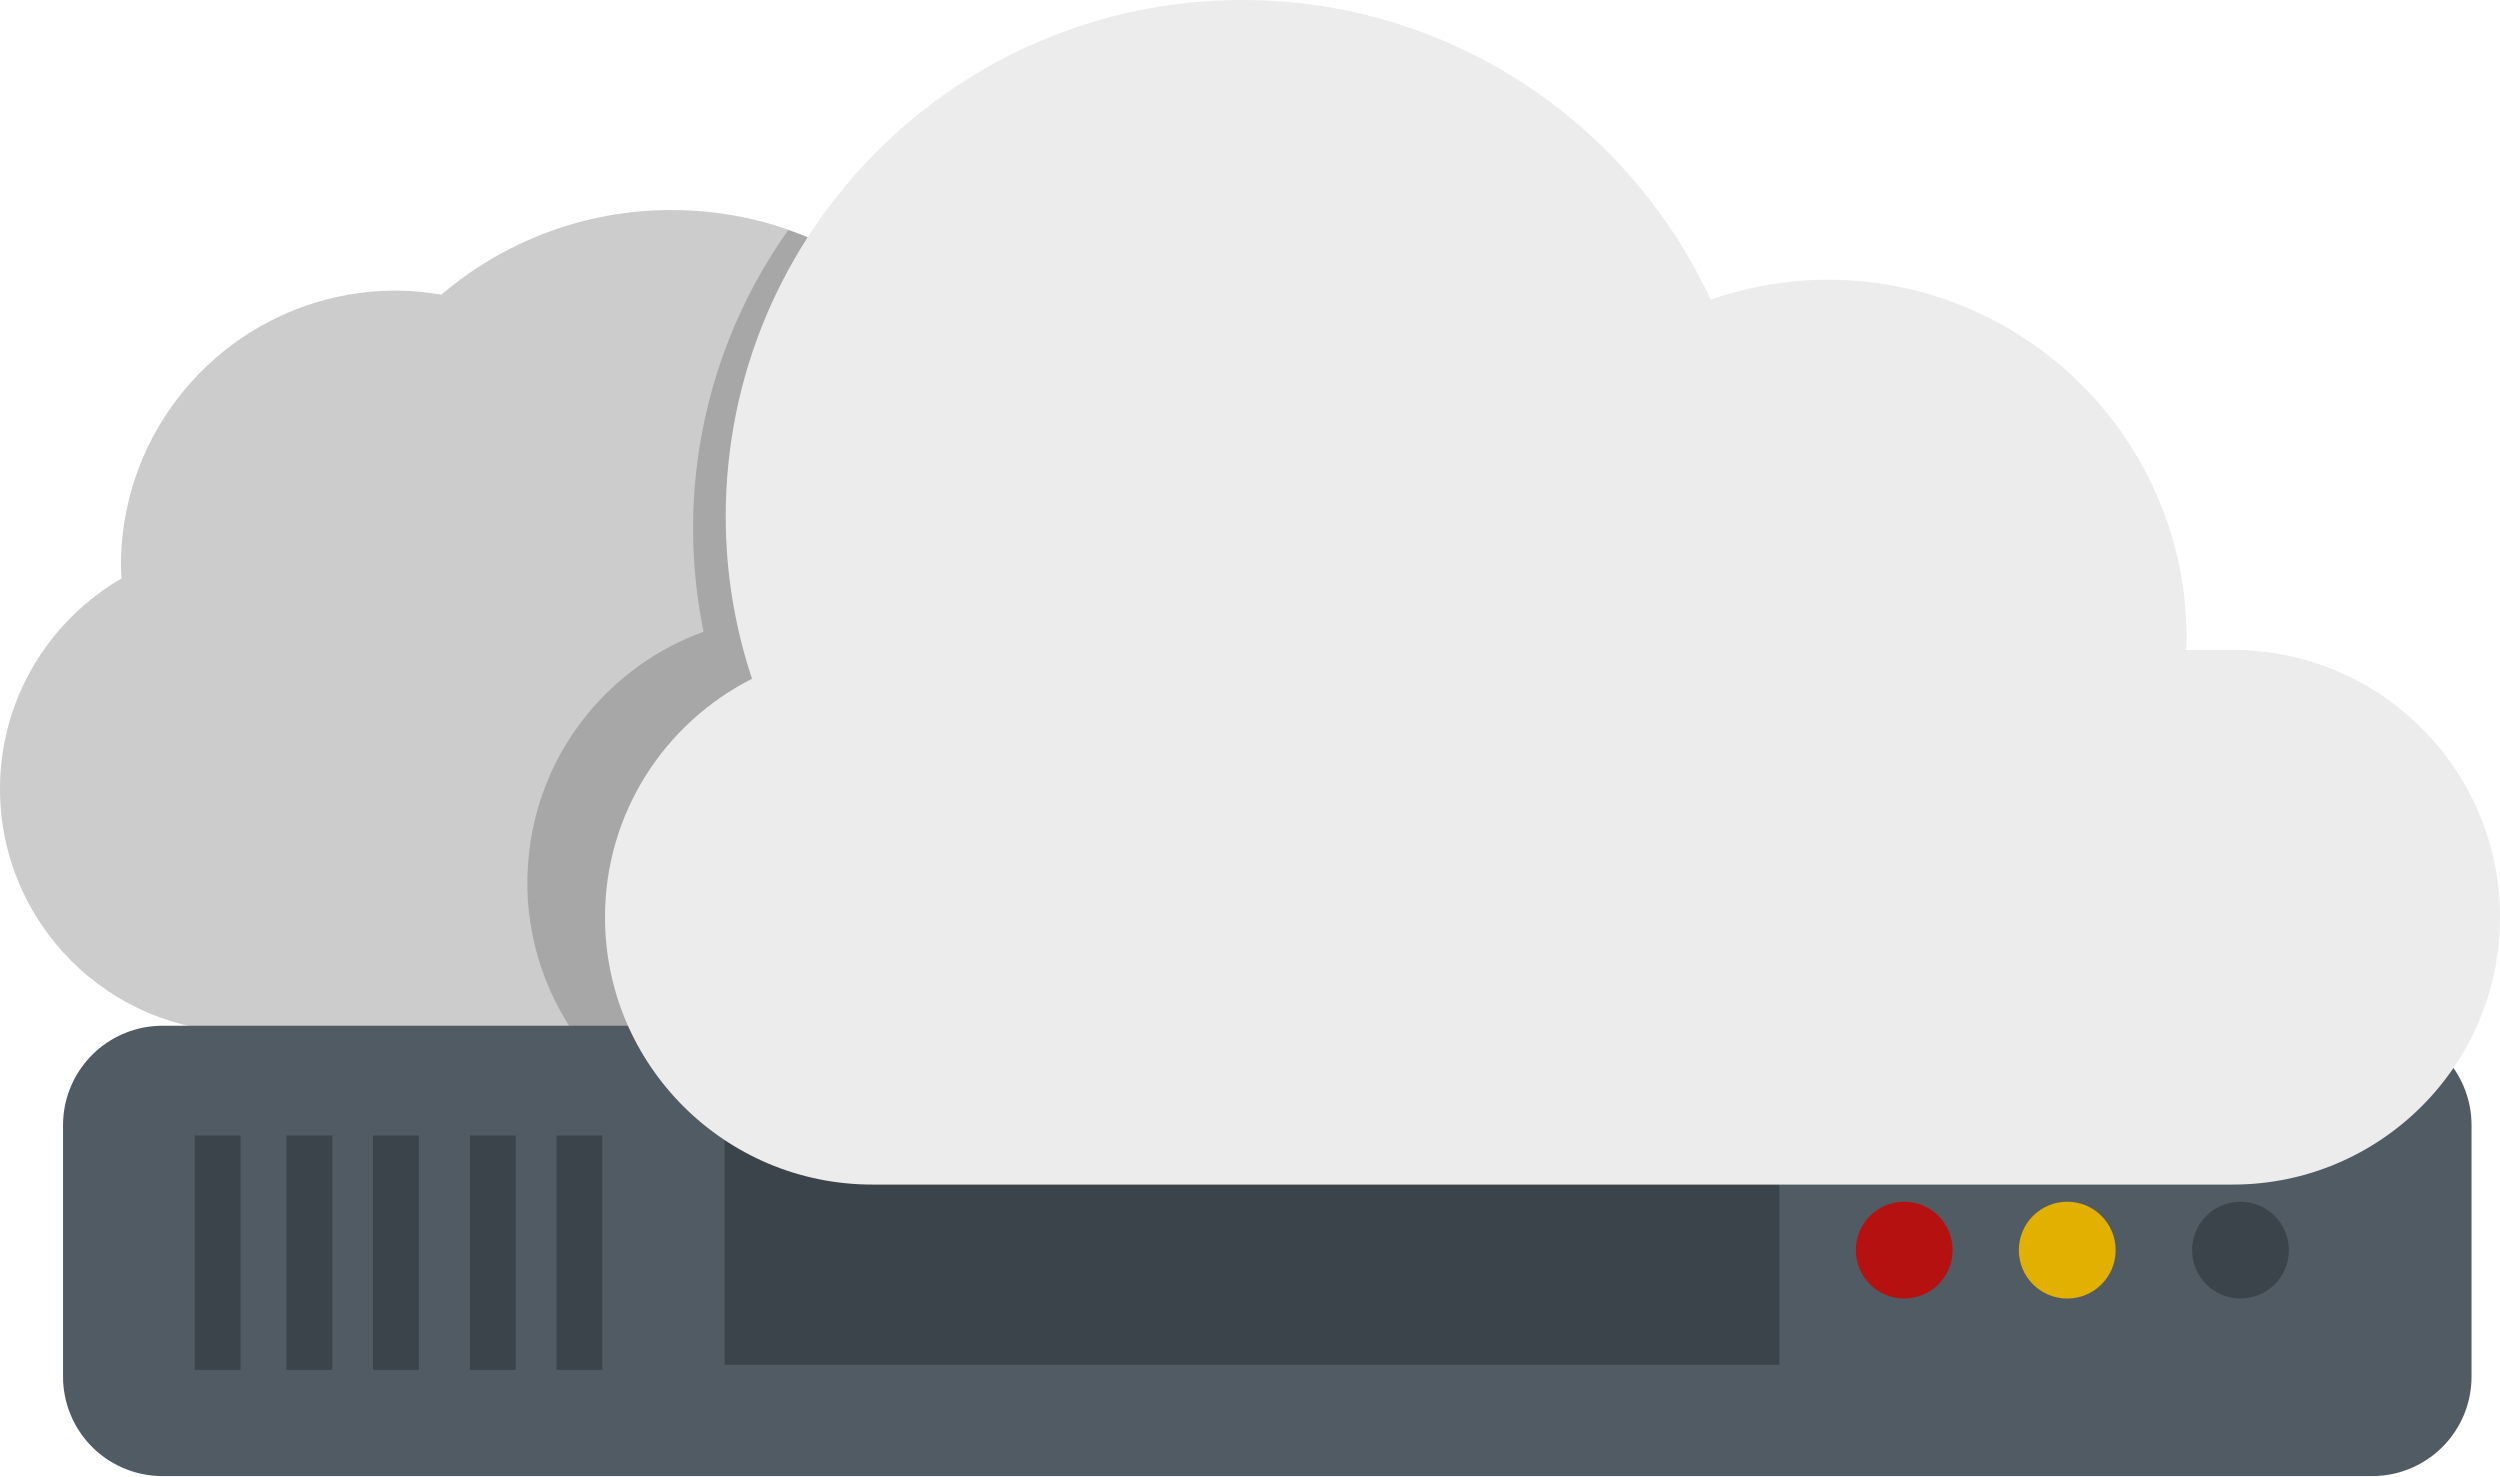
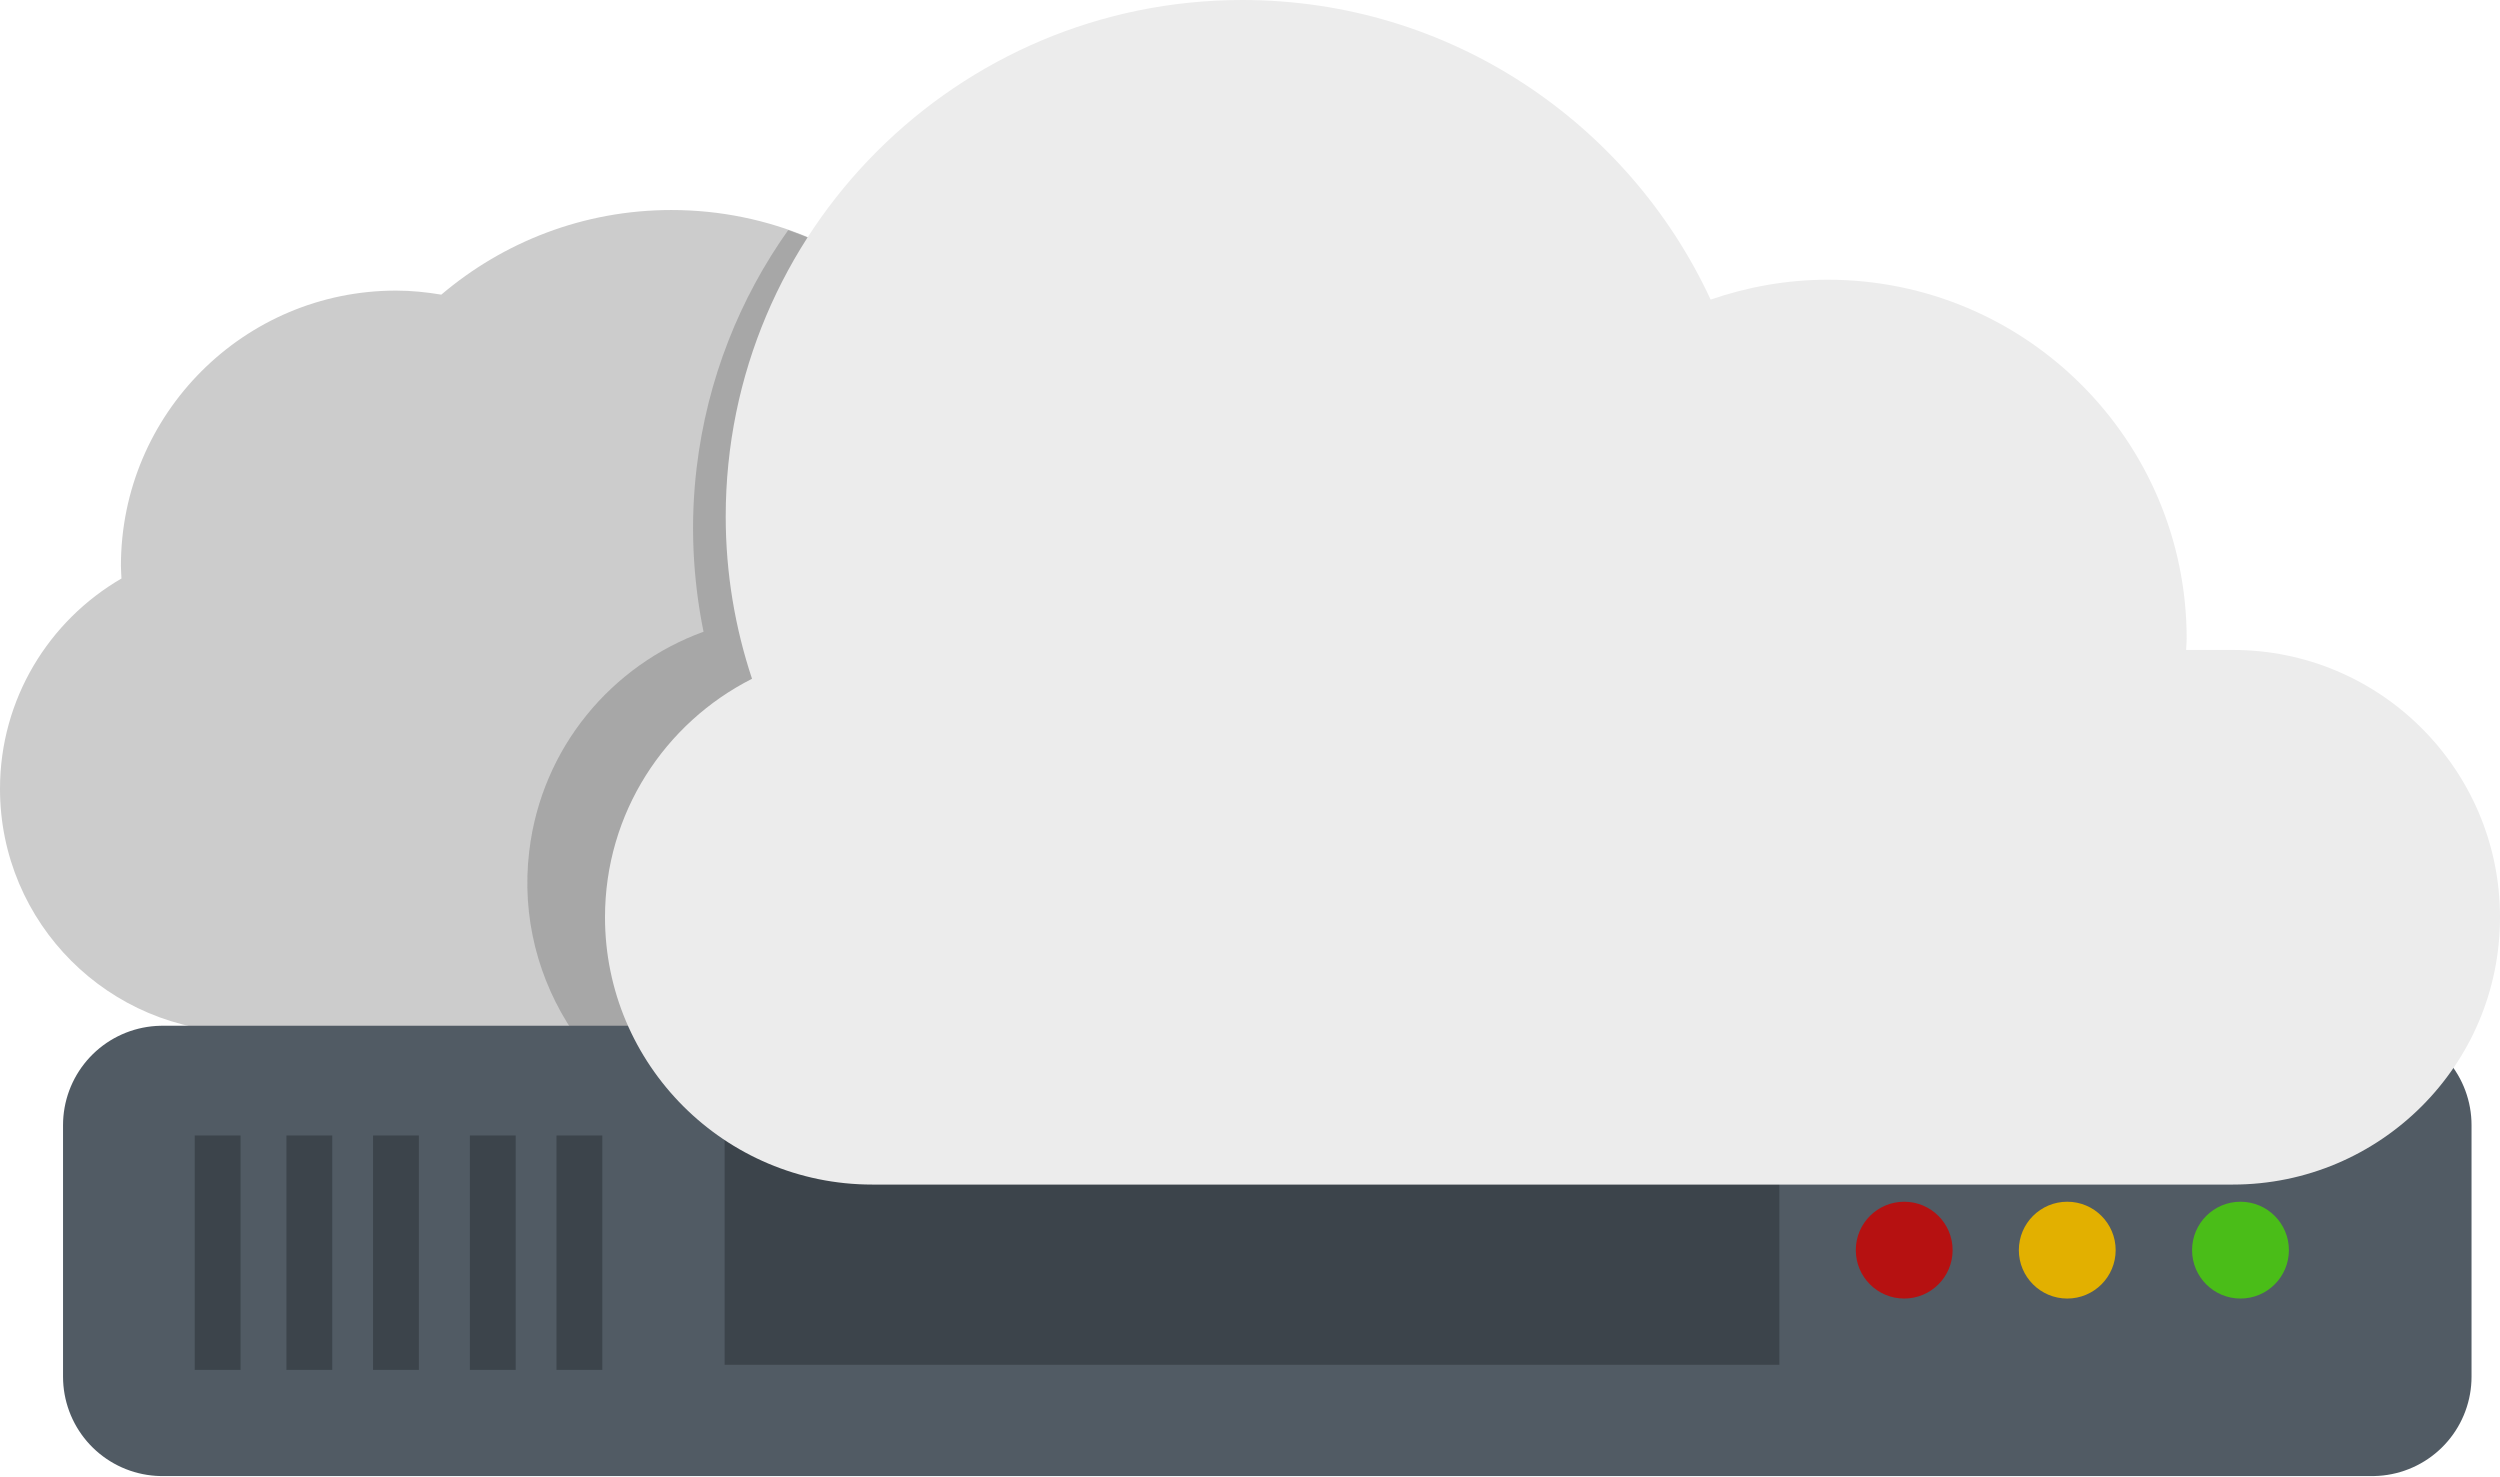
<svg xmlns="http://www.w3.org/2000/svg" enable-background="new 0 0 512 512" height="298.982" id="Calque_1" version="1.1" viewBox="0 0 506.38 298.982" width="506.38" xml:space="preserve">
  <defs id="defs4069">
    <clipPath id="oval">
      <circle cx="141" cy="141" r="141" id="circle3145" />
    </clipPath>
  </defs>
  <g id="g4047" transform="translate(-2.310012,-54.032)">
    <path d="m 210.136,172.826 c 0.096,-1.39 0.22,-2.774 0.22,-4.185 0,-39.8 -32.27,-72.069 -72.056,-72.069 -17.787,0 -34.032,6.47 -46.601,17.14 -3.001,-0.496 -6.03,-0.819 -9.155,-0.819 -30.796,0 -55.742,24.966 -55.742,55.749 0,0.867 0.083,1.714 0.11,2.567 -14.689,8.529 -24.602,24.403 -24.602,42.608 0,27.205 22.068,49.266 49.258,49.266 H 182.85 c 27.203,0 49.258,-22.061 49.258,-49.266 0,-17.105 -8.729,-32.167 -21.972,-40.991 z" id="path4049" style="fill:#cccccc" />
    <path d="m 232.108,213.816 c 0,-17.104 -8.729,-32.166 -21.972,-40.99 0.096,-1.39 0.22,-2.774 0.22,-4.185 0,-31.492 -20.237,-58.199 -48.391,-68.008 -9.789,13.788 -16.396,30.136 -18.544,48.108 -1.363,11.399 -0.771,22.578 1.39,33.247 -18.571,6.76 -32.792,23.438 -35.298,44.412 -1.625,13.436 1.886,26.281 8.893,36.682 h 64.443 c 27.204,0 49.259,-22.061 49.259,-49.266 z" id="path4051" style="opacity:0.72;fill:#999999" />
    <g transform="matrix(2.682743,0,0,2.682743,-745.1072,99.72173)" id="page1">
      <rect y="67.917" x="290.863" height="18.996" width="166.842" id="rect4892" style="fill:#515b64;fill-opacity:1;stroke:#515b64;stroke-width:15.004;stroke-linejoin:round;stroke-miterlimit:2.5;stroke-opacity:1;stroke-dasharray:none" />
      <rect y="69.013" x="333.312" height="17" width="79.635" id="rect4894" style="fill:#3c444b;fill-opacity:1;stroke:none" />
      <path transform="translate(260.2174,-30.58933)" d="m 165.81,107.946 c 0,2.018 -1.636,3.655 -3.655,3.655 -2.018,0 -3.655,-1.636 -3.655,-3.655 0,-2.018 1.636,-3.655 3.655,-3.655 2.018,0 3.655,1.636 3.655,3.655 z" id="path4900" style="fill:#b61111;fill-opacity:1;stroke:none" />
-       <path style="fill:#3c444b;fill-opacity:1;stroke:none" id="path4920" d="m 165.81,107.946 c 0,2.018 -1.636,3.655 -3.655,3.655 -2.018,0 -3.655,-1.636 -3.655,-3.655 0,-2.018 1.636,-3.655 3.655,-3.655 2.018,0 3.655,1.636 3.655,3.655 z" transform="translate(285.6082,-30.58933)" />
+       <path style="fill:#4abd18;fill-opacity:1;stroke:none" id="path4920" d="m 165.81,107.946 c 0,2.018 -1.636,3.655 -3.655,3.655 -2.018,0 -3.655,-1.636 -3.655,-3.655 0,-2.018 1.636,-3.655 3.655,-3.655 2.018,0 3.655,1.636 3.655,3.655 z" transform="translate(285.6082,-30.58933)" />
      <path transform="translate(272.5281,-30.58933)" d="m 165.81,107.946 c 0,2.018 -1.636,3.655 -3.655,3.655 -2.018,0 -3.655,-1.636 -3.655,-3.655 0,-2.018 1.636,-3.655 3.655,-3.655 2.018,0 3.655,1.636 3.655,3.655 z" id="path4922" style="fill:#e2b000;fill-opacity:1;stroke:none" />
      <rect y="68.701" x="293.302" height="17.697" width="3.462" id="rect4926" style="fill:#3c444b;fill-opacity:1;stroke:none" />
      <rect style="fill:#3c444b;fill-opacity:1;stroke:none" id="rect4928" width="3.462" height="17.697" x="320.617" y="68.701" />
      <rect y="68.701" x="314.077" height="17.697" width="3.462" id="rect4930" style="fill:#3c444b;fill-opacity:1;stroke:none" />
      <rect style="fill:#3c444b;fill-opacity:1;stroke:none" id="rect4932" width="3.462" height="17.697" x="306.767" y="68.701" />
      <rect y="68.701" x="300.227" height="17.697" width="3.462" id="rect4934" style="fill:#3c444b;fill-opacity:1;stroke:none" />
    </g>
    <path d="m 454.559,185.678 h -9.444 c 0.027,-0.758 0.109,-1.501 0.109,-2.279 0,-40.157 -32.544,-72.709 -72.702,-72.709 -8.315,0 -16.286,1.466 -23.721,4.027 -16.603,-35.801 -52.782,-60.685 -94.854,-60.685 -57.793,0 -104.643,46.849 -104.643,104.642 0,11.488 1.9,22.509 5.328,32.848 -17.649,8.922 -29.778,27.17 -29.778,48.301 0,29.902 24.257,54.146 54.146,54.146 h 275.559 c 29.888,0 54.131,-24.244 54.131,-54.146 -10e-4,-29.901 -24.244,-54.145 -54.131,-54.145 z" id="path4053" style="fill:#ececec" />
  </g>
  <g id="g4055" transform="translate(-2.310012,-54.032)" />
  <g id="g4057" transform="translate(-2.310012,-54.032)" />
  <g id="g4059" transform="translate(-2.310012,-54.032)" />
  <g id="g4061" transform="translate(-2.310012,-54.032)" />
  <g id="g4063" transform="translate(-2.310012,-54.032)" />
  <g id="g4065" transform="translate(-2.310012,-54.032)" />
</svg>
